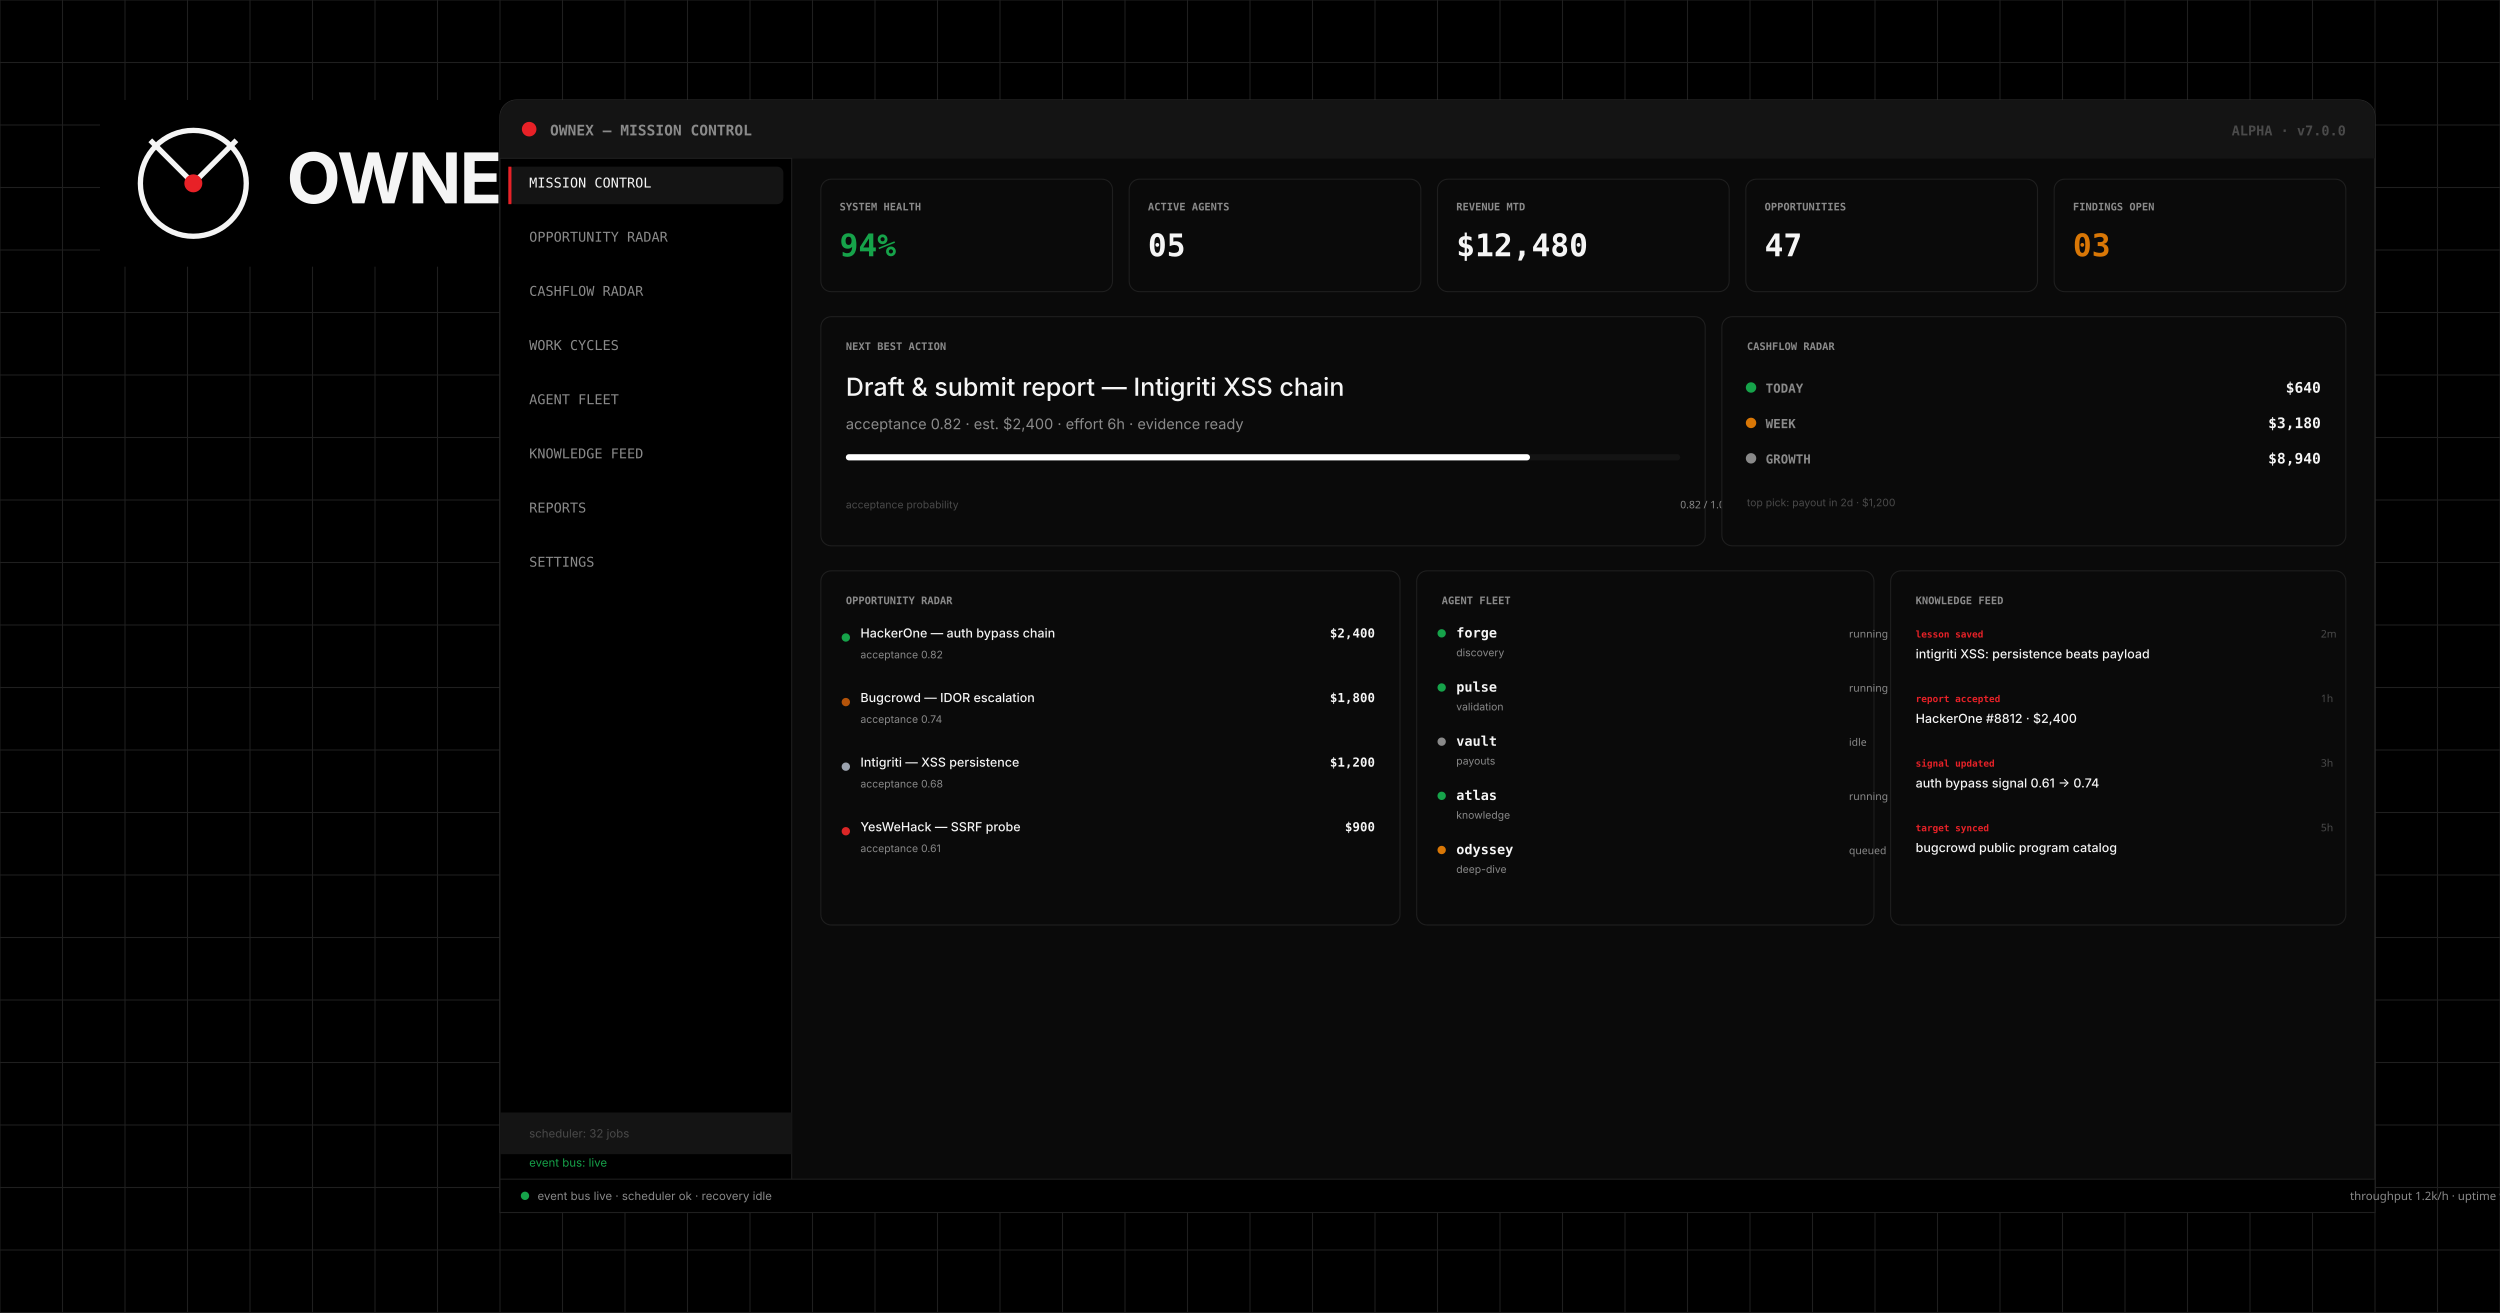
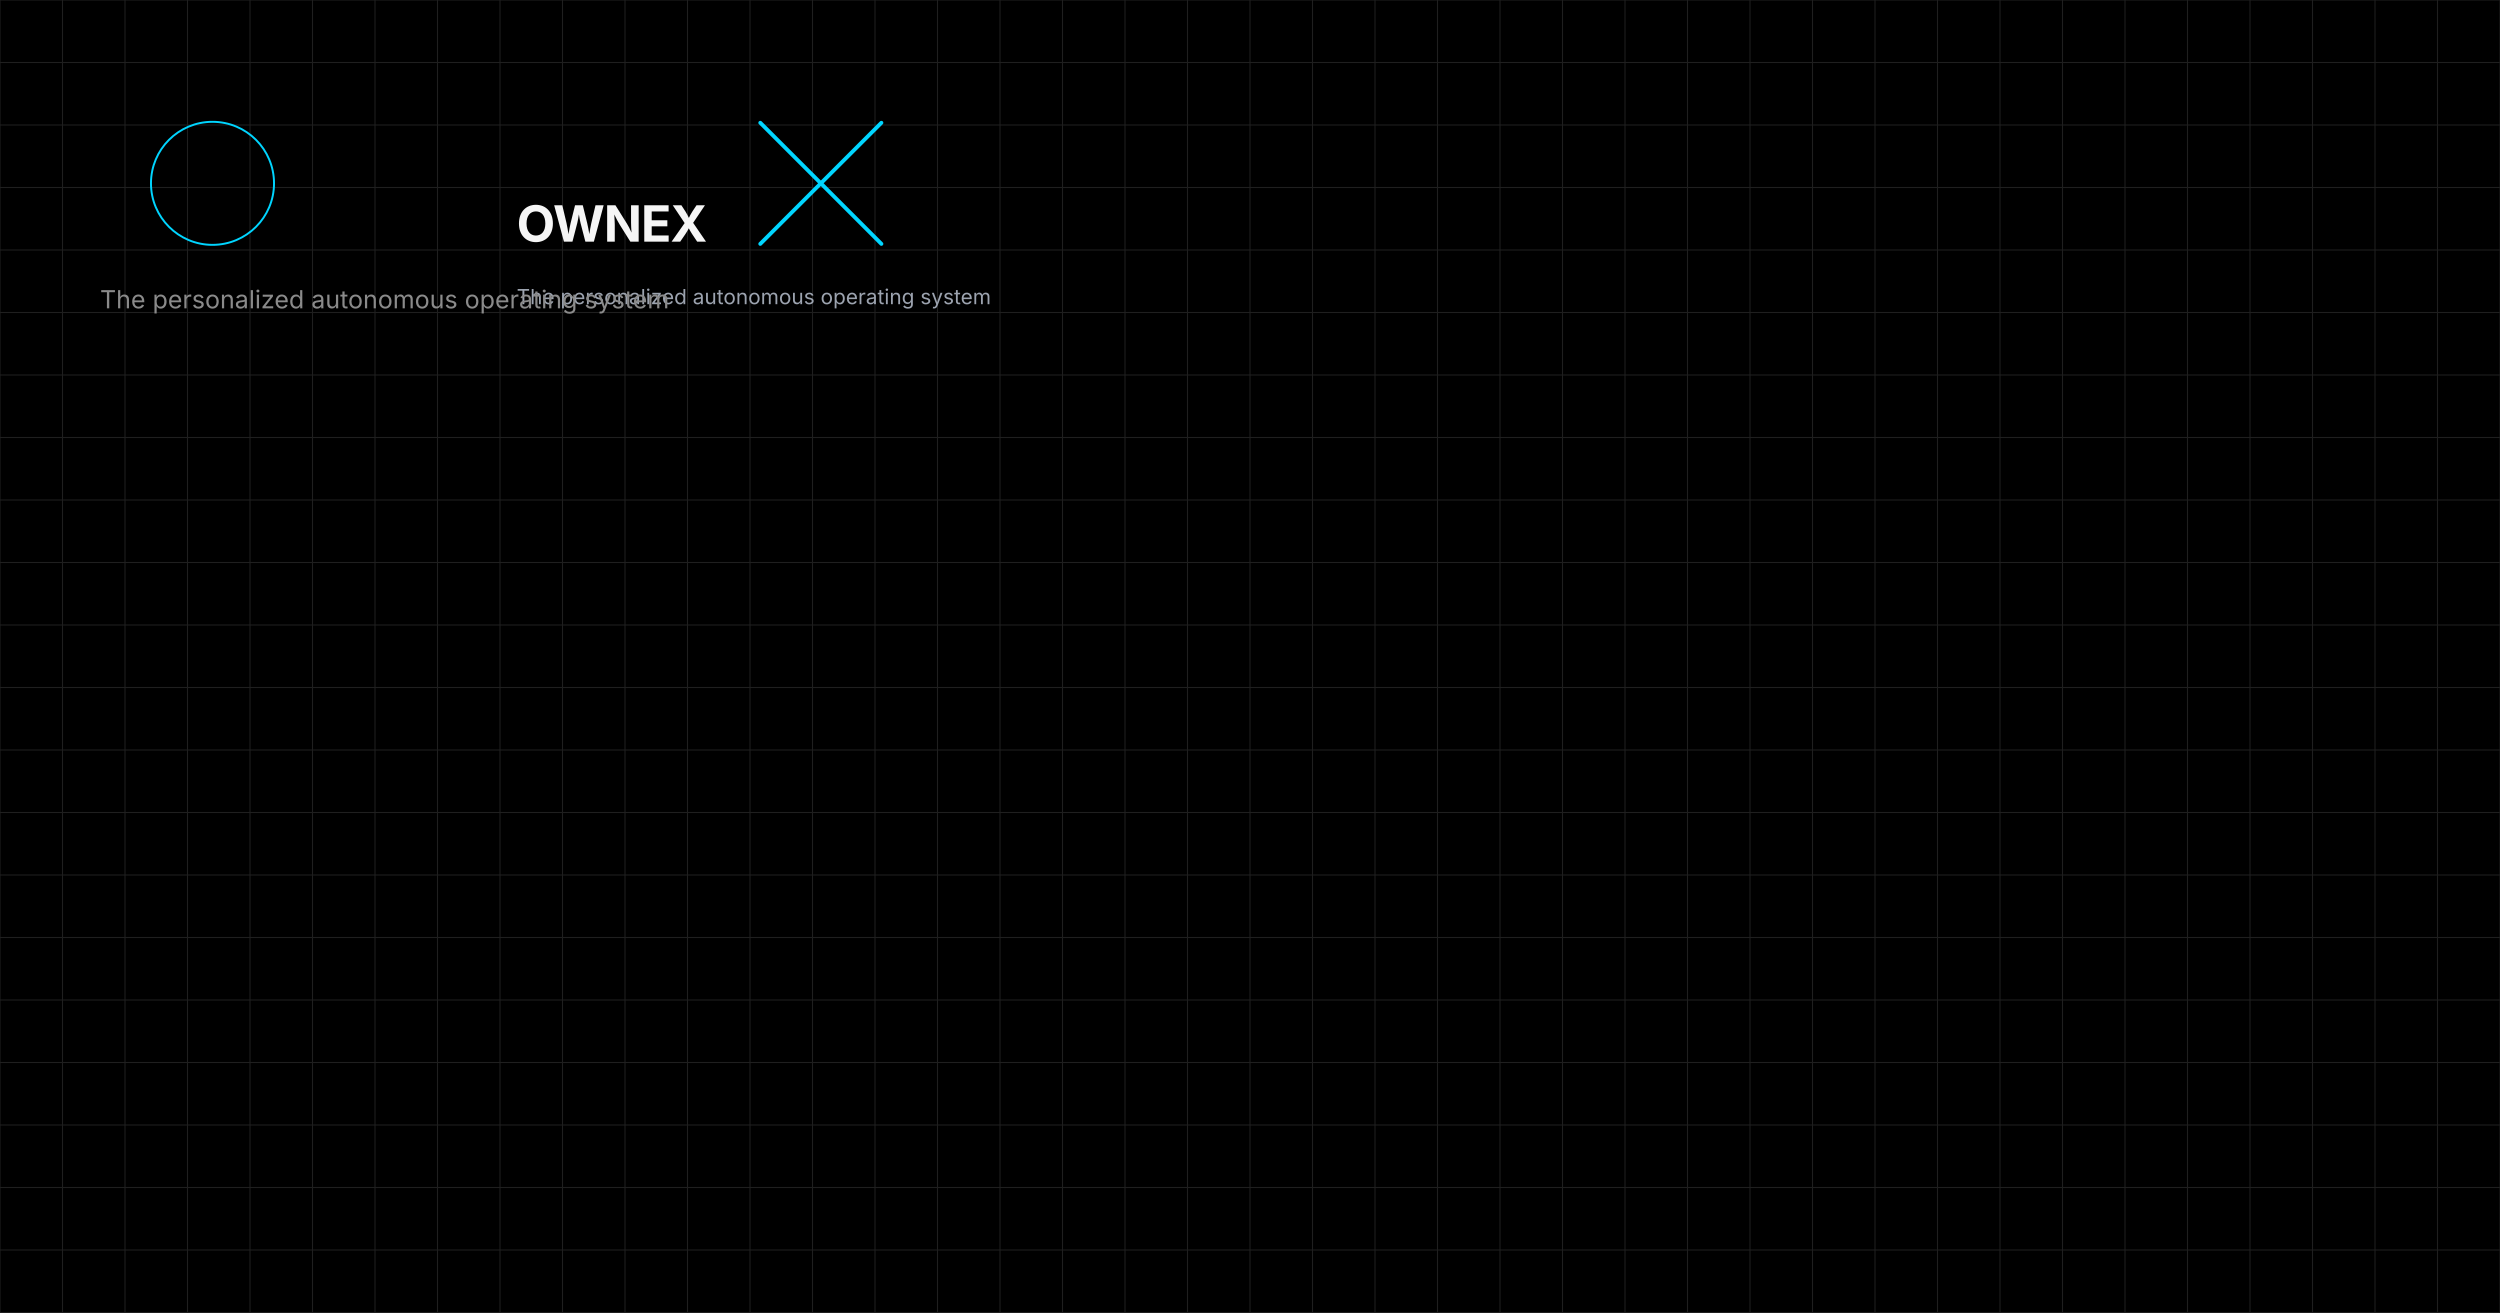
<svg xmlns="http://www.w3.org/2000/svg" width="2400" height="1260" viewBox="0 0 2400 1260">
  <rect x="0" y="0" width="2400" height="1260" rx="0" fill="#000000" />
  <line x1="0" y1="0" x2="0" y2="1260" stroke="#1f1f1f" stroke-width="1" />
  <line x1="60" y1="0" x2="60" y2="1260" stroke="#1f1f1f" stroke-width="1" />
  <line x1="120" y1="0" x2="120" y2="1260" stroke="#1f1f1f" stroke-width="1" />
  <line x1="180" y1="0" x2="180" y2="1260" stroke="#1f1f1f" stroke-width="1" />
  <line x1="240" y1="0" x2="240" y2="1260" stroke="#1f1f1f" stroke-width="1" />
  <line x1="300" y1="0" x2="300" y2="1260" stroke="#1f1f1f" stroke-width="1" />
  <line x1="360" y1="0" x2="360" y2="1260" stroke="#1f1f1f" stroke-width="1" />
  <line x1="420" y1="0" x2="420" y2="1260" stroke="#1f1f1f" stroke-width="1" />
  <line x1="480" y1="0" x2="480" y2="1260" stroke="#1f1f1f" stroke-width="1" />
  <line x1="540" y1="0" x2="540" y2="1260" stroke="#1f1f1f" stroke-width="1" />
  <line x1="600" y1="0" x2="600" y2="1260" stroke="#1f1f1f" stroke-width="1" />
  <line x1="660" y1="0" x2="660" y2="1260" stroke="#1f1f1f" stroke-width="1" />
  <line x1="720" y1="0" x2="720" y2="1260" stroke="#1f1f1f" stroke-width="1" />
  <line x1="780" y1="0" x2="780" y2="1260" stroke="#1f1f1f" stroke-width="1" />
  <line x1="840" y1="0" x2="840" y2="1260" stroke="#1f1f1f" stroke-width="1" />
  <line x1="900" y1="0" x2="900" y2="1260" stroke="#1f1f1f" stroke-width="1" />
  <line x1="960" y1="0" x2="960" y2="1260" stroke="#1f1f1f" stroke-width="1" />
  <line x1="1020" y1="0" x2="1020" y2="1260" stroke="#1f1f1f" stroke-width="1" />
  <line x1="1080" y1="0" x2="1080" y2="1260" stroke="#1f1f1f" stroke-width="1" />
  <line x1="1140" y1="0" x2="1140" y2="1260" stroke="#1f1f1f" stroke-width="1" />
  <line x1="1200" y1="0" x2="1200" y2="1260" stroke="#1f1f1f" stroke-width="1" />
  <line x1="1260" y1="0" x2="1260" y2="1260" stroke="#1f1f1f" stroke-width="1" />
  <line x1="1320" y1="0" x2="1320" y2="1260" stroke="#1f1f1f" stroke-width="1" />
  <line x1="1380" y1="0" x2="1380" y2="1260" stroke="#1f1f1f" stroke-width="1" />
  <line x1="1440" y1="0" x2="1440" y2="1260" stroke="#1f1f1f" stroke-width="1" />
  <line x1="1500" y1="0" x2="1500" y2="1260" stroke="#1f1f1f" stroke-width="1" />
  <line x1="1560" y1="0" x2="1560" y2="1260" stroke="#1f1f1f" stroke-width="1" />
  <line x1="1620" y1="0" x2="1620" y2="1260" stroke="#1f1f1f" stroke-width="1" />
  <line x1="1680" y1="0" x2="1680" y2="1260" stroke="#1f1f1f" stroke-width="1" />
  <line x1="1740" y1="0" x2="1740" y2="1260" stroke="#1f1f1f" stroke-width="1" />
  <line x1="1800" y1="0" x2="1800" y2="1260" stroke="#1f1f1f" stroke-width="1" />
  <line x1="1860" y1="0" x2="1860" y2="1260" stroke="#1f1f1f" stroke-width="1" />
  <line x1="1920" y1="0" x2="1920" y2="1260" stroke="#1f1f1f" stroke-width="1" />
  <line x1="1980" y1="0" x2="1980" y2="1260" stroke="#1f1f1f" stroke-width="1" />
  <line x1="2040" y1="0" x2="2040" y2="1260" stroke="#1f1f1f" stroke-width="1" />
  <line x1="2100" y1="0" x2="2100" y2="1260" stroke="#1f1f1f" stroke-width="1" />
  <line x1="2160" y1="0" x2="2160" y2="1260" stroke="#1f1f1f" stroke-width="1" />
  <line x1="2220" y1="0" x2="2220" y2="1260" stroke="#1f1f1f" stroke-width="1" />
  <line x1="2280" y1="0" x2="2280" y2="1260" stroke="#1f1f1f" stroke-width="1" />
  <line x1="2340" y1="0" x2="2340" y2="1260" stroke="#1f1f1f" stroke-width="1" />
  <line x1="2400" y1="0" x2="2400" y2="1260" stroke="#1f1f1f" stroke-width="1" />
  <line x1="0" y1="0" x2="2400" y2="0" stroke="#1f1f1f" stroke-width="1" />
  <line x1="0" y1="60" x2="2400" y2="60" stroke="#1f1f1f" stroke-width="1" />
  <line x1="0" y1="120" x2="2400" y2="120" stroke="#1f1f1f" stroke-width="1" />
  <line x1="0" y1="180" x2="2400" y2="180" stroke="#1f1f1f" stroke-width="1" />
  <line x1="0" y1="240" x2="2400" y2="240" stroke="#1f1f1f" stroke-width="1" />
  <line x1="0" y1="300" x2="2400" y2="300" stroke="#1f1f1f" stroke-width="1" />
  <line x1="0" y1="360" x2="2400" y2="360" stroke="#1f1f1f" stroke-width="1" />
  <line x1="0" y1="420" x2="2400" y2="420" stroke="#1f1f1f" stroke-width="1" />
  <line x1="0" y1="480" x2="2400" y2="480" stroke="#1f1f1f" stroke-width="1" />
  <line x1="0" y1="540" x2="2400" y2="540" stroke="#1f1f1f" stroke-width="1" />
  <line x1="0" y1="600" x2="2400" y2="600" stroke="#1f1f1f" stroke-width="1" />
  <line x1="0" y1="660" x2="2400" y2="660" stroke="#1f1f1f" stroke-width="1" />
  <line x1="0" y1="720" x2="2400" y2="720" stroke="#1f1f1f" stroke-width="1" />
  <line x1="0" y1="780" x2="2400" y2="780" stroke="#1f1f1f" stroke-width="1" />
  <line x1="0" y1="840" x2="2400" y2="840" stroke="#1f1f1f" stroke-width="1" />
  <line x1="0" y1="900" x2="2400" y2="900" stroke="#1f1f1f" stroke-width="1" />
  <line x1="0" y1="960" x2="2400" y2="960" stroke="#1f1f1f" stroke-width="1" />
  <line x1="0" y1="1020" x2="2400" y2="1020" stroke="#1f1f1f" stroke-width="1" />
  <line x1="0" y1="1080" x2="2400" y2="1080" stroke="#1f1f1f" stroke-width="1" />
  <line x1="0" y1="1140" x2="2400" y2="1140" stroke="#1f1f1f" stroke-width="1" />
  <line x1="0" y1="1200" x2="2400" y2="1200" stroke="#1f1f1f" stroke-width="1" />
  <line x1="0" y1="1260" x2="2400" y2="1260" stroke="#1f1f1f" stroke-width="1" />
  <g transform="translate(96, 96) scale(1.0)">
    <g width="800" height="160" viewBox="0 0 800 160">
-       <rect width="800" height="160" fill="#000000" />
-       <g transform="translate(32, 22.4) scale(0.4235294)">
-         <rect x="130.0" y="-2.0" width="12.0" height="135.0" fill="#F5F5F5" transform="rotate(45 136.0 136.0)" />
-         <rect x="130.0" y="-2.0" width="12.0" height="135.0" fill="#F5F5F5" transform="rotate(-45 136.0 136.0)" />
-         <circle cx="136.0" cy="136.0" r="120.0" fill="none" stroke="#F5F5F5" stroke-width="12.0" stroke-linecap="round" />
-         <circle cx="136.0" cy="136.0" r="20.4" fill="#E82127" />
+       <g transform="translate(48.0, 20.0)">
+         <g width="120" height="120" viewBox="0 0 120 120">
+           <circle cx="60.0" cy="60.0" r="59.062" fill="none" stroke="#00D5FF" stroke-width="1.875" />
+         </g>
      </g>
-       <text x="179.2" y="99.2" font-family="'Inter', -apple-system, BlinkMacSystemFont, 'Segoe UI', sans-serif" font-size="67.2" font-weight="700" fill="#F5F5F5" letter-spacing="-0.025em" dominant-baseline="alphabetic">OWNEX</text>
+       <g transform="translate(632.0, 20.0)">
+         <g width="120" height="120" viewBox="0 0 120 120">
+           <line x1="1.875" y1="1.875" x2="118.125" y2="118.125" stroke="#00D5FF" stroke-width="3.75" stroke-linecap="round" />
+           <line x1="118.125" y1="1.875" x2="1.875" y2="118.125" stroke="#00D5FF" stroke-width="3.75" stroke-linecap="round" />
+         </g>
+       </g>
+       <text x="400.0" y="136.0" font-family="'Inter', -apple-system, BlinkMacSystemFont, 'Segoe UI', sans-serif" font-size="48" font-weight="700" fill="#F5F5F5" text-anchor="start" letter-spacing="-0.02em" dominant-baseline="alphabetic">OWNEX</text>
+       <text x="400.0" y="196.0" font-family="'Inter', -apple-system, BlinkMacSystemFont, 'Segoe UI', sans-serif" font-size="20" font-weight="400" fill="#9CA3AF" text-anchor="start" letter-spacing="0" dominant-baseline="alphabetic">The personalized autonomous operating system</text>
    </g>
  </g>
-   <rect x="480" y="96" width="1800" height="1068" rx="16" fill="#0a0a0a" stroke="#2e2e2e" stroke-width="1" />
-   <rect x="480" y="96" width="1800" height="56" rx="16" fill="#141414" />
-   <rect x="480" y="124" width="1800" height="28" rx="0" fill="#141414" />
-   <circle cx="508" cy="124" r="7" fill="#e82127" />
-   <text x="528" y="130" font-family="'JetBrains Mono','Fira Code',ui-monospace,monospace" font-size="14" font-weight="600" fill="#8a8a8a" text-anchor="start" letter-spacing="0">OWNEX — MISSION CONTROL</text>
-   <text x="2252" y="130" font-family="'JetBrains Mono','Fira Code',ui-monospace,monospace" font-size="13" font-weight="600" fill="#4a4a4a" text-anchor="end" letter-spacing="0">ALPHA · v7.0.0</text>
-   <rect x="480" y="152" width="280" height="1012" rx="0" fill="#000000" stroke="#1f1f1f" stroke-width="1" />
-   <rect x="488" y="160" width="264" height="36" rx="6" fill="#141414" />
-   <rect x="488" y="160" width="3" height="36" rx="0" fill="#e82127" />
-   <text x="508" y="180" font-family="'JetBrains Mono','Fira Code',ui-monospace,monospace" font-size="13" font-weight="500" fill="#f5f5f5" text-anchor="start" letter-spacing="0">MISSION CONTROL</text>
-   <text x="508" y="232" font-family="'JetBrains Mono','Fira Code',ui-monospace,monospace" font-size="13" font-weight="500" fill="#8a8a8a" text-anchor="start" letter-spacing="0">OPPORTUNITY RADAR</text>
-   <text x="508" y="284" font-family="'JetBrains Mono','Fira Code',ui-monospace,monospace" font-size="13" font-weight="500" fill="#8a8a8a" text-anchor="start" letter-spacing="0">CASHFLOW RADAR</text>
-   <text x="508" y="336" font-family="'JetBrains Mono','Fira Code',ui-monospace,monospace" font-size="13" font-weight="500" fill="#8a8a8a" text-anchor="start" letter-spacing="0">WORK CYCLES</text>
-   <text x="508" y="388" font-family="'JetBrains Mono','Fira Code',ui-monospace,monospace" font-size="13" font-weight="500" fill="#8a8a8a" text-anchor="start" letter-spacing="0">AGENT FLEET</text>
-   <text x="508" y="440" font-family="'JetBrains Mono','Fira Code',ui-monospace,monospace" font-size="13" font-weight="500" fill="#8a8a8a" text-anchor="start" letter-spacing="0">KNOWLEDGE FEED</text>
-   <text x="508" y="492" font-family="'JetBrains Mono','Fira Code',ui-monospace,monospace" font-size="13" font-weight="500" fill="#8a8a8a" text-anchor="start" letter-spacing="0">REPORTS</text>
-   <text x="508" y="544" font-family="'JetBrains Mono','Fira Code',ui-monospace,monospace" font-size="13" font-weight="500" fill="#8a8a8a" text-anchor="start" letter-spacing="0">SETTINGS</text>
-   <rect x="480" y="1068" width="280" height="40" rx="0" fill="#141414" />
-   <text x="508" y="1092" font-family="'Inter','DM Sans',system-ui,sans-serif" font-size="11" font-weight="'JetBrains Mono','Fira Code',ui-monospace,monospace" fill="#4a4a4a" text-anchor="start" letter-spacing="0">scheduler: 32 jobs</text>
-   <text x="508" y="1120" font-family="'Inter','DM Sans',system-ui,sans-serif" font-size="11" font-weight="'JetBrains Mono','Fira Code',ui-monospace,monospace" fill="#16a34a" text-anchor="start" letter-spacing="0">event bus: live</text>
-   <rect x="788" y="172" width="280" height="108" rx="10" fill="#0a0a0a" stroke="#1f1f1f" stroke-width="1" />
-   <text x="806" y="202" font-family="'JetBrains Mono','Fira Code',ui-monospace,monospace" font-size="10" font-weight="600" fill="#8a8a8a" text-anchor="start" letter-spacing="0">SYSTEM HEALTH</text>
-   <text x="806" y="246" font-family="'JetBrains Mono','Fira Code',ui-monospace,monospace" font-size="30" font-weight="700" fill="#16a34a" text-anchor="start" letter-spacing="0">94%</text>
-   <rect x="1084" y="172" width="280" height="108" rx="10" fill="#0a0a0a" stroke="#1f1f1f" stroke-width="1" />
-   <text x="1102" y="202" font-family="'JetBrains Mono','Fira Code',ui-monospace,monospace" font-size="10" font-weight="600" fill="#8a8a8a" text-anchor="start" letter-spacing="0">ACTIVE AGENTS</text>
-   <text x="1102" y="246" font-family="'JetBrains Mono','Fira Code',ui-monospace,monospace" font-size="30" font-weight="700" fill="#f5f5f5" text-anchor="start" letter-spacing="0">05</text>
-   <rect x="1380" y="172" width="280" height="108" rx="10" fill="#0a0a0a" stroke="#1f1f1f" stroke-width="1" />
-   <text x="1398" y="202" font-family="'JetBrains Mono','Fira Code',ui-monospace,monospace" font-size="10" font-weight="600" fill="#8a8a8a" text-anchor="start" letter-spacing="0">REVENUE MTD</text>
-   <text x="1398" y="246" font-family="'JetBrains Mono','Fira Code',ui-monospace,monospace" font-size="30" font-weight="700" fill="#f5f5f5" text-anchor="start" letter-spacing="0">$12,480</text>
-   <rect x="1676" y="172" width="280" height="108" rx="10" fill="#0a0a0a" stroke="#1f1f1f" stroke-width="1" />
-   <text x="1694" y="202" font-family="'JetBrains Mono','Fira Code',ui-monospace,monospace" font-size="10" font-weight="600" fill="#8a8a8a" text-anchor="start" letter-spacing="0">OPPORTUNITIES</text>
-   <text x="1694" y="246" font-family="'JetBrains Mono','Fira Code',ui-monospace,monospace" font-size="30" font-weight="700" fill="#f5f5f5" text-anchor="start" letter-spacing="0">47</text>
-   <rect x="1972" y="172" width="280" height="108" rx="10" fill="#0a0a0a" stroke="#1f1f1f" stroke-width="1" />
-   <text x="1990" y="202" font-family="'JetBrains Mono','Fira Code',ui-monospace,monospace" font-size="10" font-weight="600" fill="#8a8a8a" text-anchor="start" letter-spacing="0">FINDINGS OPEN</text>
-   <text x="1990" y="246" font-family="'JetBrains Mono','Fira Code',ui-monospace,monospace" font-size="30" font-weight="700" fill="#d97706" text-anchor="start" letter-spacing="0">03</text>
-   <rect x="788" y="304" width="849" height="220" rx="10" fill="#0a0a0a" stroke="#1f1f1f" stroke-width="1" />
-   <text x="812" y="336" font-family="'JetBrains Mono','Fira Code',ui-monospace,monospace" font-size="10" font-weight="600" fill="#8a8a8a" text-anchor="start" letter-spacing="0">NEXT BEST ACTION</text>
-   <text x="812" y="380" font-family="'Inter','DM Sans',system-ui,sans-serif" font-size="24" font-weight="500" fill="#f5f5f5" text-anchor="start" letter-spacing="0">Draft &amp; submit report — Intigriti XSS chain</text>
-   <text x="812" y="412" font-family="'Inter','DM Sans',system-ui,sans-serif" font-size="14" font-weight="'JetBrains Mono','Fira Code',ui-monospace,monospace" fill="#8a8a8a" text-anchor="start" letter-spacing="0">acceptance 0.82 · est. $2,400 · effort 6h · evidence ready</text>
-   <rect x="812" y="436" width="801" height="6" rx="3" fill="#141414" />
-   <rect x="812" y="436" width="656.82" height="6" rx="3" fill="#ffffff" />
-   <text x="812" y="488" font-family="'Inter','DM Sans',system-ui,sans-serif" font-size="10" font-weight="'JetBrains Mono','Fira Code',ui-monospace,monospace" fill="#4a4a4a" text-anchor="start" letter-spacing="0">acceptance probability</text>
-   <text x="1613" y="488" font-family="end" font-size="10" font-weight="'JetBrains Mono','Fira Code',ui-monospace,monospace" fill="#8a8a8a" text-anchor="start" letter-spacing="0">0.82 / 1.00</text>
-   <rect x="1653" y="304" width="599" height="220" rx="10" fill="#0a0a0a" stroke="#1f1f1f" stroke-width="1" />
-   <text x="1677" y="336" font-family="'JetBrains Mono','Fira Code',ui-monospace,monospace" font-size="10" font-weight="600" fill="#8a8a8a" text-anchor="start" letter-spacing="0">CASHFLOW RADAR</text>
-   <circle cx="1681" cy="372" r="5" fill="#16a34a" />
-   <text x="1695" y="377" font-family="'JetBrains Mono','Fira Code',ui-monospace,monospace" font-size="12" font-weight="600" fill="#8a8a8a" text-anchor="start" letter-spacing="0">TODAY</text>
-   <text x="2228" y="377" font-family="'JetBrains Mono','Fira Code',ui-monospace,monospace" font-size="14" font-weight="700" fill="#f5f5f5" text-anchor="end" letter-spacing="0">$640</text>
-   <circle cx="1681" cy="406" r="5" fill="#d97706" />
-   <text x="1695" y="411" font-family="'JetBrains Mono','Fira Code',ui-monospace,monospace" font-size="12" font-weight="600" fill="#8a8a8a" text-anchor="start" letter-spacing="0">WEEK</text>
-   <text x="2228" y="411" font-family="'JetBrains Mono','Fira Code',ui-monospace,monospace" font-size="14" font-weight="700" fill="#f5f5f5" text-anchor="end" letter-spacing="0">$3,180</text>
-   <circle cx="1681" cy="440" r="5" fill="#8a8a8a" />
-   <text x="1695" y="445" font-family="'JetBrains Mono','Fira Code',ui-monospace,monospace" font-size="12" font-weight="600" fill="#8a8a8a" text-anchor="start" letter-spacing="0">GROWTH</text>
-   <text x="2228" y="445" font-family="'JetBrains Mono','Fira Code',ui-monospace,monospace" font-size="14" font-weight="700" fill="#f5f5f5" text-anchor="end" letter-spacing="0">$8,940</text>
-   <text x="1677" y="486" font-family="'Inter','DM Sans',system-ui,sans-serif" font-size="10" font-weight="'JetBrains Mono','Fira Code',ui-monospace,monospace" fill="#4a4a4a" text-anchor="start" letter-spacing="0">top pick: payout in 2d · $1,200</text>
-   <rect x="788" y="548" width="556" height="340" rx="10" fill="#0a0a0a" stroke="#1f1f1f" stroke-width="1" />
-   <text x="812" y="580" font-family="'JetBrains Mono','Fira Code',ui-monospace,monospace" font-size="10" font-weight="600" fill="#8a8a8a" text-anchor="start" letter-spacing="0">OPPORTUNITY RADAR</text>
-   <circle cx="812" cy="612" r="4" fill="#16a34a" />
-   <text x="826" y="612" font-family="'Inter','DM Sans',system-ui,sans-serif" font-size="12" font-weight="500" fill="#f5f5f5" text-anchor="start" letter-spacing="0">HackerOne — auth bypass chain</text>
-   <text x="826" y="632" font-family="'Inter','DM Sans',system-ui,sans-serif" font-size="10" font-weight="'JetBrains Mono','Fira Code',ui-monospace,monospace" fill="#8a8a8a" text-anchor="start" letter-spacing="0">acceptance 0.82</text>
-   <text x="1320" y="612" font-family="'JetBrains Mono','Fira Code',ui-monospace,monospace" font-size="12" font-weight="600" fill="#f5f5f5" text-anchor="end" letter-spacing="0">$2,400</text>
-   <circle cx="812" cy="674" r="4" fill="#b45309" />
-   <text x="826" y="674" font-family="'Inter','DM Sans',system-ui,sans-serif" font-size="12" font-weight="500" fill="#f5f5f5" text-anchor="start" letter-spacing="0">Bugcrowd — IDOR escalation</text>
-   <text x="826" y="694" font-family="'Inter','DM Sans',system-ui,sans-serif" font-size="10" font-weight="'JetBrains Mono','Fira Code',ui-monospace,monospace" fill="#8a8a8a" text-anchor="start" letter-spacing="0">acceptance 0.74</text>
-   <text x="1320" y="674" font-family="'JetBrains Mono','Fira Code',ui-monospace,monospace" font-size="12" font-weight="600" fill="#f5f5f5" text-anchor="end" letter-spacing="0">$1,800</text>
-   <circle cx="812" cy="736" r="4" fill="#9CA3AF" />
-   <text x="826" y="736" font-family="'Inter','DM Sans',system-ui,sans-serif" font-size="12" font-weight="500" fill="#f5f5f5" text-anchor="start" letter-spacing="0">Intigriti — XSS persistence</text>
-   <text x="826" y="756" font-family="'Inter','DM Sans',system-ui,sans-serif" font-size="10" font-weight="'JetBrains Mono','Fira Code',ui-monospace,monospace" fill="#8a8a8a" text-anchor="start" letter-spacing="0">acceptance 0.68</text>
-   <text x="1320" y="736" font-family="'JetBrains Mono','Fira Code',ui-monospace,monospace" font-size="12" font-weight="600" fill="#f5f5f5" text-anchor="end" letter-spacing="0">$1,200</text>
-   <circle cx="812" cy="798" r="4" fill="#dc2626" />
-   <text x="826" y="798" font-family="'Inter','DM Sans',system-ui,sans-serif" font-size="12" font-weight="500" fill="#f5f5f5" text-anchor="start" letter-spacing="0">YesWeHack — SSRF probe</text>
-   <text x="826" y="818" font-family="'Inter','DM Sans',system-ui,sans-serif" font-size="10" font-weight="'JetBrains Mono','Fira Code',ui-monospace,monospace" fill="#8a8a8a" text-anchor="start" letter-spacing="0">acceptance 0.61</text>
-   <text x="1320" y="798" font-family="'JetBrains Mono','Fira Code',ui-monospace,monospace" font-size="12" font-weight="600" fill="#f5f5f5" text-anchor="end" letter-spacing="0">$900</text>
-   <rect x="1360" y="548" width="439" height="340" rx="10" fill="#0a0a0a" stroke="#1f1f1f" stroke-width="1" />
-   <text x="1384" y="580" font-family="'JetBrains Mono','Fira Code',ui-monospace,monospace" font-size="10" font-weight="600" fill="#8a8a8a" text-anchor="start" letter-spacing="0">AGENT FLEET</text>
-   <circle cx="1384" cy="608" r="4" fill="#16a34a" />
-   <text x="1398" y="612" font-family="'JetBrains Mono','Fira Code',ui-monospace,monospace" font-size="13" font-weight="600" fill="#f5f5f5" text-anchor="start" letter-spacing="0">forge</text>
-   <text x="1398" y="630" font-family="'Inter','DM Sans',system-ui,sans-serif" font-size="10" font-weight="400" fill="#8a8a8a" text-anchor="start" letter-spacing="0">discovery</text>
-   <text x="1775" y="612" font-family="end" font-size="10" font-weight="'JetBrains Mono','Fira Code',ui-monospace,monospace" fill="#8a8a8a" text-anchor="start" letter-spacing="0">running</text>
-   <circle cx="1384" cy="660" r="4" fill="#16a34a" />
-   <text x="1398" y="664" font-family="'JetBrains Mono','Fira Code',ui-monospace,monospace" font-size="13" font-weight="600" fill="#f5f5f5" text-anchor="start" letter-spacing="0">pulse</text>
-   <text x="1398" y="682" font-family="'Inter','DM Sans',system-ui,sans-serif" font-size="10" font-weight="400" fill="#8a8a8a" text-anchor="start" letter-spacing="0">validation</text>
-   <text x="1775" y="664" font-family="end" font-size="10" font-weight="'JetBrains Mono','Fira Code',ui-monospace,monospace" fill="#8a8a8a" text-anchor="start" letter-spacing="0">running</text>
-   <circle cx="1384" cy="712" r="4" fill="#8a8a8a" />
-   <text x="1398" y="716" font-family="'JetBrains Mono','Fira Code',ui-monospace,monospace" font-size="13" font-weight="600" fill="#f5f5f5" text-anchor="start" letter-spacing="0">vault</text>
-   <text x="1398" y="734" font-family="'Inter','DM Sans',system-ui,sans-serif" font-size="10" font-weight="400" fill="#8a8a8a" text-anchor="start" letter-spacing="0">payouts</text>
-   <text x="1775" y="716" font-family="end" font-size="10" font-weight="'JetBrains Mono','Fira Code',ui-monospace,monospace" fill="#8a8a8a" text-anchor="start" letter-spacing="0">idle</text>
-   <circle cx="1384" cy="764" r="4" fill="#16a34a" />
-   <text x="1398" y="768" font-family="'JetBrains Mono','Fira Code',ui-monospace,monospace" font-size="13" font-weight="600" fill="#f5f5f5" text-anchor="start" letter-spacing="0">atlas</text>
-   <text x="1398" y="786" font-family="'Inter','DM Sans',system-ui,sans-serif" font-size="10" font-weight="400" fill="#8a8a8a" text-anchor="start" letter-spacing="0">knowledge</text>
-   <text x="1775" y="768" font-family="end" font-size="10" font-weight="'JetBrains Mono','Fira Code',ui-monospace,monospace" fill="#8a8a8a" text-anchor="start" letter-spacing="0">running</text>
-   <circle cx="1384" cy="816" r="4" fill="#d97706" />
-   <text x="1398" y="820" font-family="'JetBrains Mono','Fira Code',ui-monospace,monospace" font-size="13" font-weight="600" fill="#f5f5f5" text-anchor="start" letter-spacing="0">odyssey</text>
-   <text x="1398" y="838" font-family="'Inter','DM Sans',system-ui,sans-serif" font-size="10" font-weight="400" fill="#8a8a8a" text-anchor="start" letter-spacing="0">deep-dive</text>
-   <text x="1775" y="820" font-family="end" font-size="10" font-weight="'JetBrains Mono','Fira Code',ui-monospace,monospace" fill="#8a8a8a" text-anchor="start" letter-spacing="0">queued</text>
-   <rect x="1815" y="548" width="437" height="340" rx="10" fill="#0a0a0a" stroke="#1f1f1f" stroke-width="1" />
-   <text x="1839" y="580" font-family="'JetBrains Mono','Fira Code',ui-monospace,monospace" font-size="10" font-weight="600" fill="#8a8a8a" text-anchor="start" letter-spacing="0">KNOWLEDGE FEED</text>
-   <text x="1839" y="612" font-family="'JetBrains Mono','Fira Code',ui-monospace,monospace" font-size="9" font-weight="600" fill="#e82127" text-anchor="start" letter-spacing="0">lesson saved</text>
-   <text x="1839" y="632" font-family="'Inter','DM Sans',system-ui,sans-serif" font-size="12" font-weight="500" fill="#f5f5f5" text-anchor="start" letter-spacing="0">intigriti XSS: persistence beats payload</text>
-   <text x="2228" y="612" font-family="end" font-size="10" font-weight="'JetBrains Mono','Fira Code',ui-monospace,monospace" fill="#4a4a4a" text-anchor="start" letter-spacing="0">2m</text>
-   <text x="1839" y="674" font-family="'JetBrains Mono','Fira Code',ui-monospace,monospace" font-size="9" font-weight="600" fill="#e82127" text-anchor="start" letter-spacing="0">report accepted</text>
-   <text x="1839" y="694" font-family="'Inter','DM Sans',system-ui,sans-serif" font-size="12" font-weight="500" fill="#f5f5f5" text-anchor="start" letter-spacing="0">HackerOne #8812 · $2,400</text>
-   <text x="2228" y="674" font-family="end" font-size="10" font-weight="'JetBrains Mono','Fira Code',ui-monospace,monospace" fill="#4a4a4a" text-anchor="start" letter-spacing="0">1h</text>
-   <text x="1839" y="736" font-family="'JetBrains Mono','Fira Code',ui-monospace,monospace" font-size="9" font-weight="600" fill="#e82127" text-anchor="start" letter-spacing="0">signal updated</text>
-   <text x="1839" y="756" font-family="'Inter','DM Sans',system-ui,sans-serif" font-size="12" font-weight="500" fill="#f5f5f5" text-anchor="start" letter-spacing="0">auth bypass signal 0.61 → 0.74</text>
-   <text x="2228" y="736" font-family="end" font-size="10" font-weight="'JetBrains Mono','Fira Code',ui-monospace,monospace" fill="#4a4a4a" text-anchor="start" letter-spacing="0">3h</text>
-   <text x="1839" y="798" font-family="'JetBrains Mono','Fira Code',ui-monospace,monospace" font-size="9" font-weight="600" fill="#e82127" text-anchor="start" letter-spacing="0">target synced</text>
-   <text x="1839" y="818" font-family="'Inter','DM Sans',system-ui,sans-serif" font-size="12" font-weight="500" fill="#f5f5f5" text-anchor="start" letter-spacing="0">bugcrowd public program catalog</text>
-   <text x="2228" y="798" font-family="end" font-size="10" font-weight="'JetBrains Mono','Fira Code',ui-monospace,monospace" fill="#4a4a4a" text-anchor="start" letter-spacing="0">5h</text>
-   <rect x="480" y="1132" width="1800" height="32" rx="0" fill="#000000" stroke="#1f1f1f" stroke-width="1" />
-   <circle cx="504" cy="1148" r="4" fill="#16a34a" />
-   <text x="516" y="1152" font-family="'Inter','DM Sans',system-ui,sans-serif" font-size="11" font-weight="'JetBrains Mono','Fira Code',ui-monospace,monospace" fill="#8a8a8a" text-anchor="start" letter-spacing="0">event bus live · scheduler ok · recovery idle</text>
-   <text x="2256" y="1152" font-family="end" font-size="11" font-weight="'JetBrains Mono','Fira Code',ui-monospace,monospace" fill="#8a8a8a" text-anchor="start" letter-spacing="0">throughput 1.2k/h · uptime 99.98%</text>
+   <text x="96" y="296" font-family="'Inter','DM Sans',system-ui,sans-serif" font-size="24" font-weight="400" fill="#8a8a8a" text-anchor="start" letter-spacing="0" dominant-baseline="alphabetic">The personalized autonomous operating system</text>
</svg>
